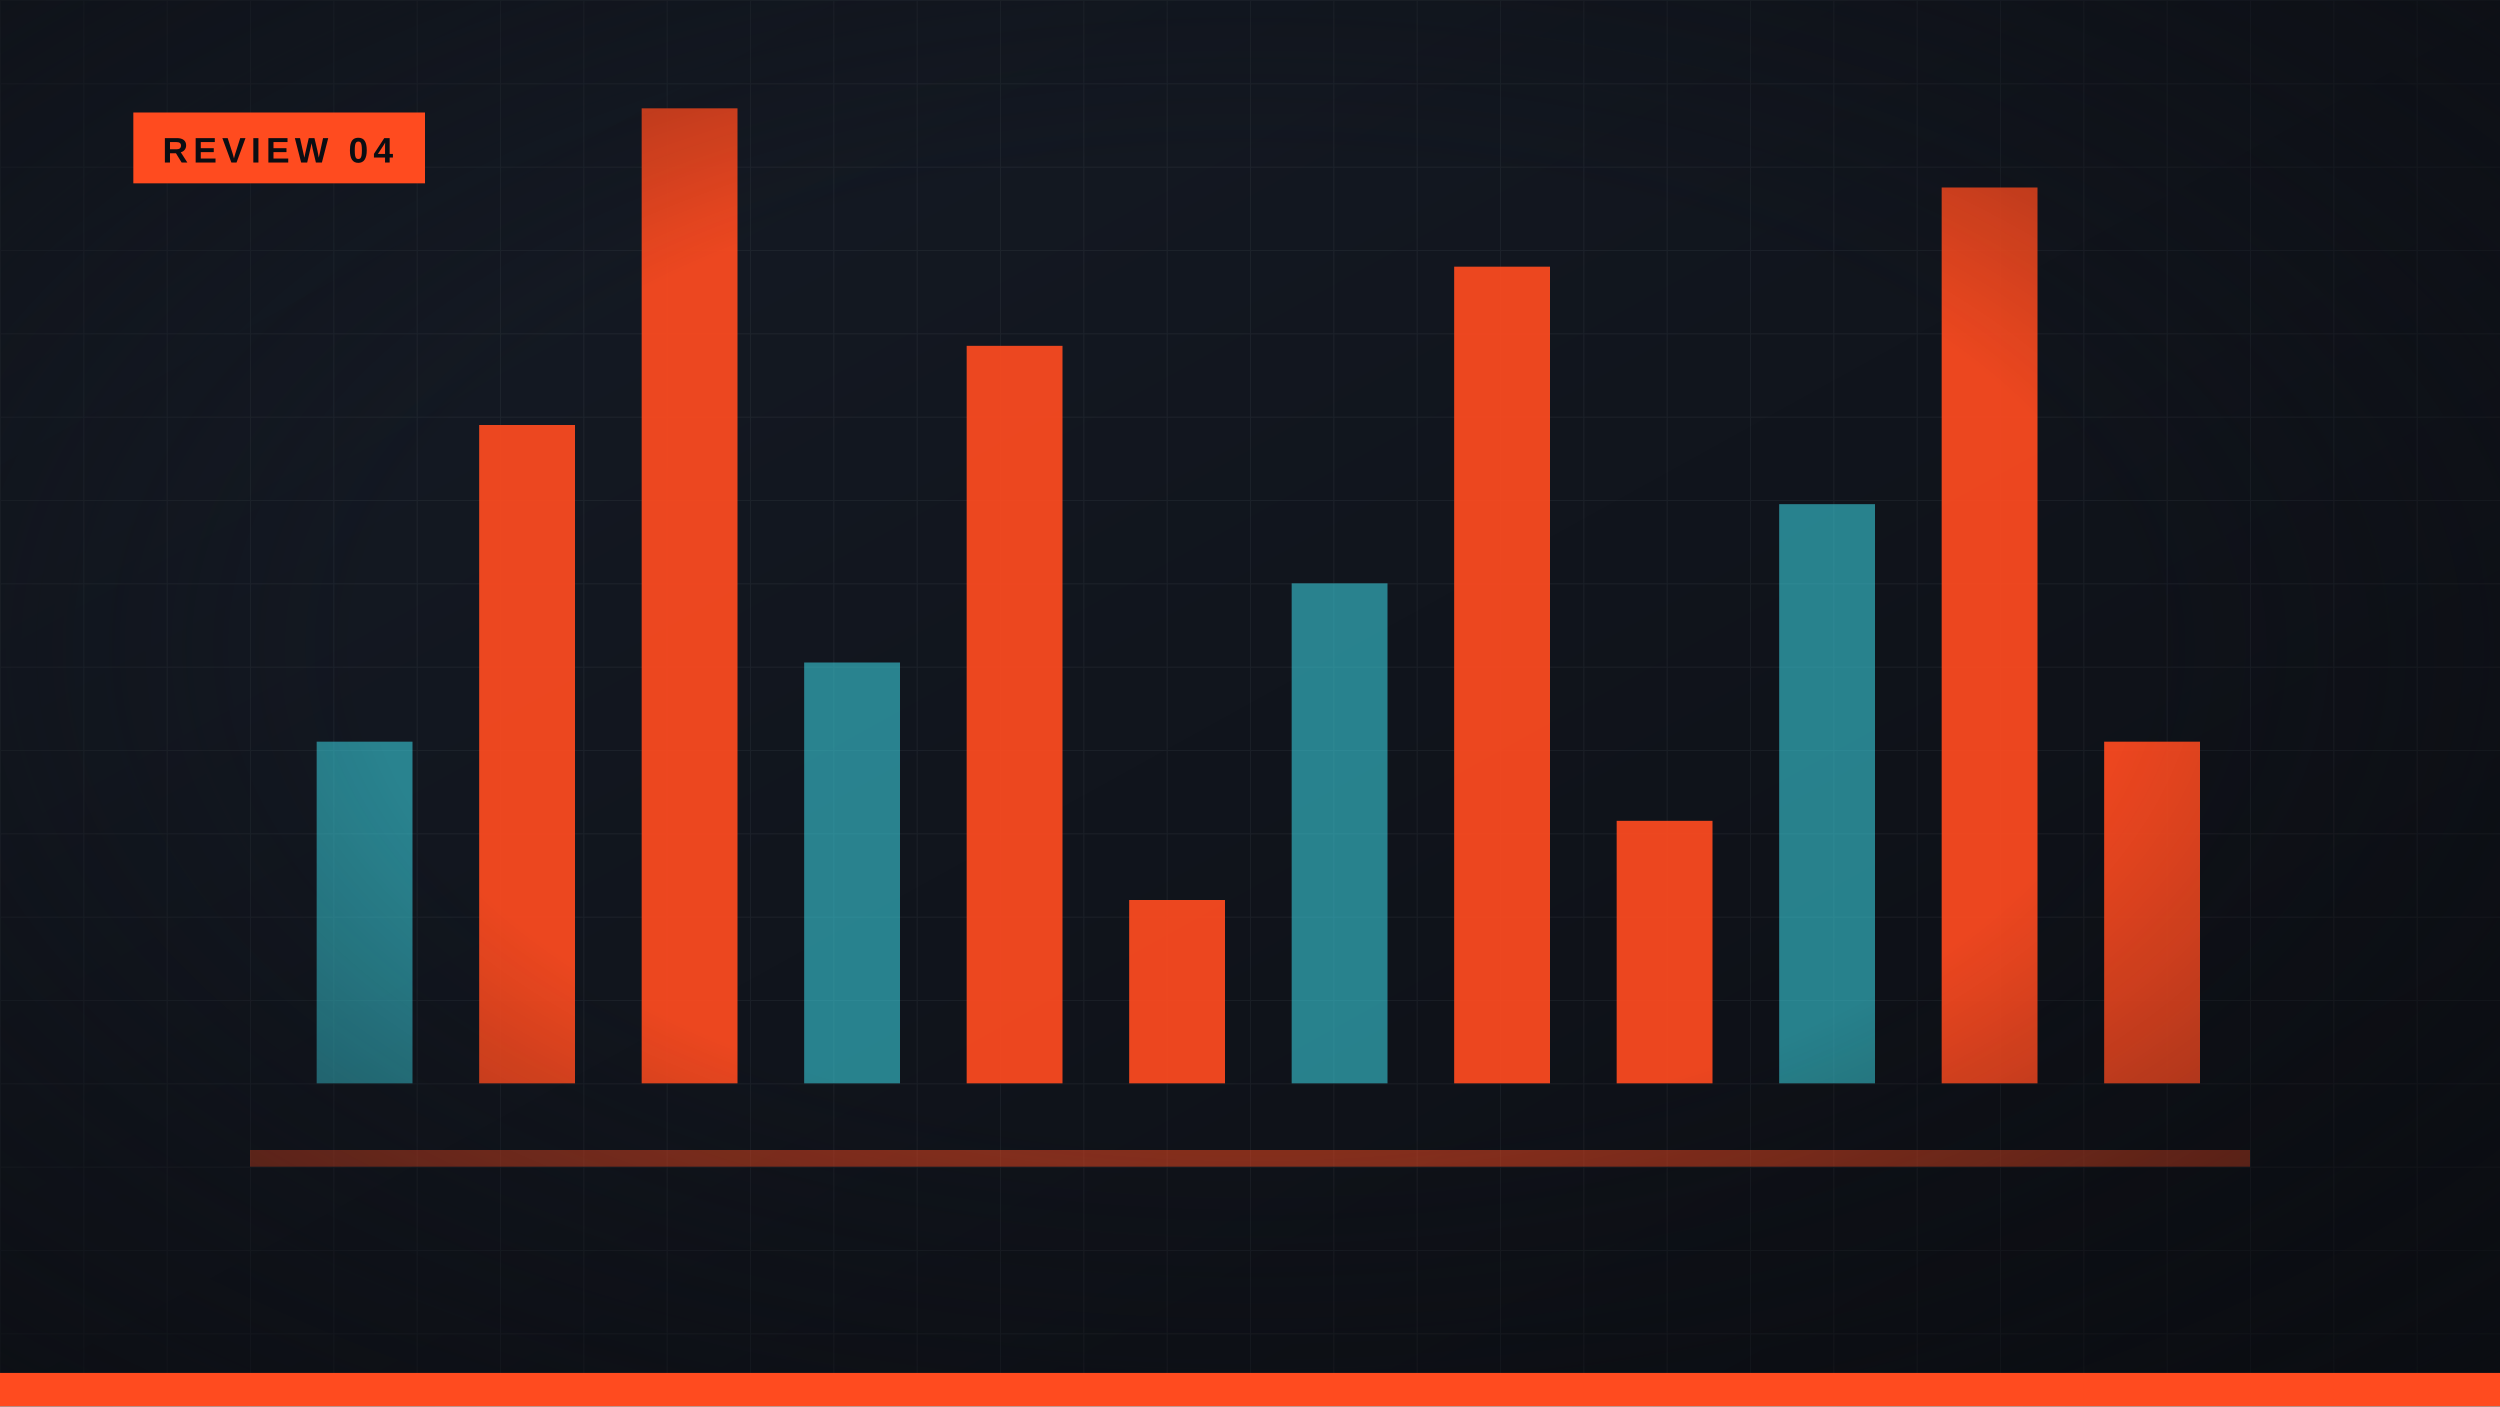
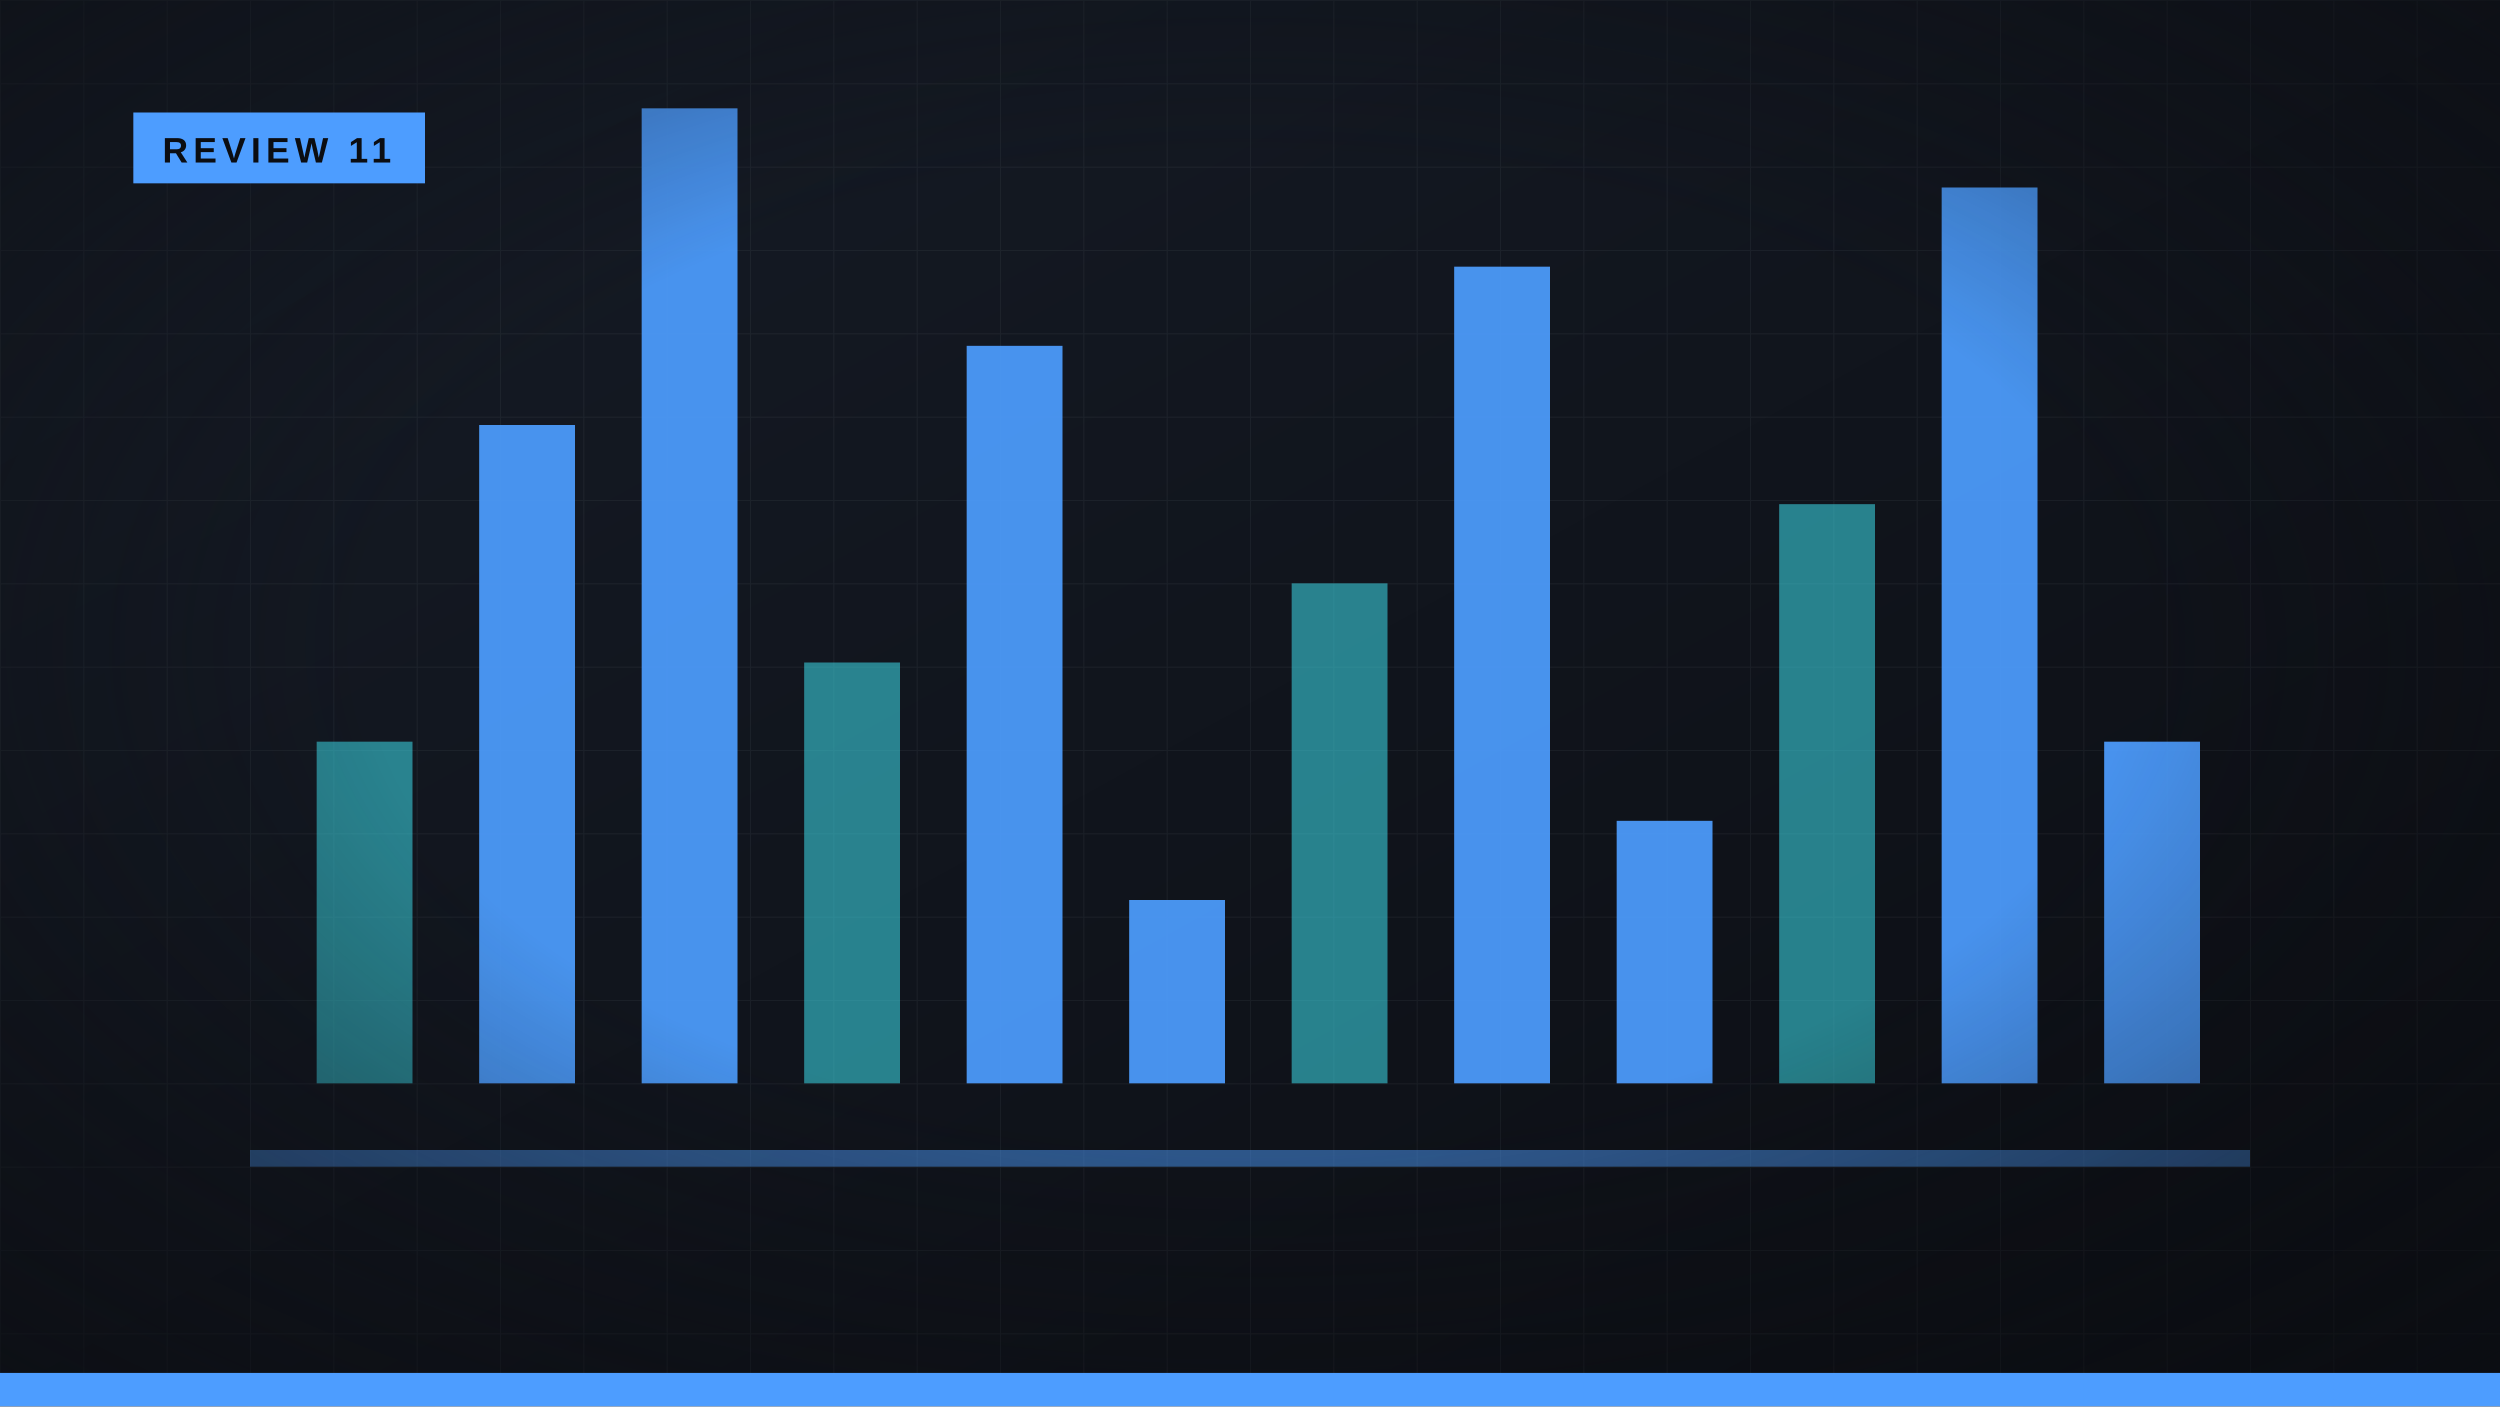
<svg xmlns="http://www.w3.org/2000/svg" viewBox="0 0 1200 675" role="img" aria-labelledby="t-morosprotocol">
  <defs>
    <linearGradient id="bg-morosprotocol" x1="0" y1="0" x2="1" y2="1">
      <stop offset="0" stop-color="#161c27" />
      <stop offset="1" stop-color="#0b0d12" />
    </linearGradient>
    <radialGradient id="fade-morosprotocol" cx="0.5" cy="0.46" r="0.78">
      <stop offset="0.45" stop-color="#0b0d12" stop-opacity="0" />
      <stop offset="1" stop-color="#0b0d12" stop-opacity="0.82" />
    </radialGradient>
    <pattern id="grid-morosprotocol" width="40" height="40" patternUnits="userSpaceOnUse">
      <path d="M40 0H0V40" fill="none" stroke="#eef1f7" stroke-opacity="0.05" stroke-width="1" />
    </pattern>
  </defs>
  <rect width="1200" height="675" fill="url(#bg-morosprotocol)" />
  <rect width="1200" height="675" fill="url(#grid-morosprotocol)" />
  <g>
    <rect x="152" y="356" width="46" height="164" fill="#3ddceb" opacity="0.55" />
-     <rect x="230" y="204" width="46" height="316" fill="#ff4b1f" opacity="0.92" />
-     <rect x="308" y="52" width="46" height="468" fill="#ff4b1f" opacity="0.92" />
+     <rect x="230" y="204" width="46" height="316" fill="#4d9dff" opacity="0.92" />
+     <rect x="308" y="52" width="46" height="468" fill="#4d9dff" opacity="0.92" />
    <rect x="386" y="318" width="46" height="202" fill="#3ddceb" opacity="0.55" />
-     <rect x="464" y="166" width="46" height="354" fill="#ff4b1f" opacity="0.92" />
-     <rect x="542" y="432" width="46" height="88" fill="#ff4b1f" opacity="0.92" />
+     <rect x="464" y="166" width="46" height="354" fill="#4d9dff" opacity="0.92" />
+     <rect x="542" y="432" width="46" height="88" fill="#4d9dff" opacity="0.92" />
    <rect x="620" y="280" width="46" height="240" fill="#3ddceb" opacity="0.55" />
-     <rect x="698" y="128" width="46" height="392" fill="#ff4b1f" opacity="0.92" />
-     <rect x="776" y="394" width="46" height="126" fill="#ff4b1f" opacity="0.92" />
+     <rect x="698" y="128" width="46" height="392" fill="#4d9dff" opacity="0.92" />
+     <rect x="776" y="394" width="46" height="126" fill="#4d9dff" opacity="0.92" />
    <rect x="854" y="242" width="46" height="278" fill="#3ddceb" opacity="0.55" />
-     <rect x="932" y="90" width="46" height="430" fill="#ff4b1f" opacity="0.92" />
-     <rect x="1010" y="356" width="46" height="164" fill="#ff4b1f" opacity="0.92" />
-     <path d="M120 556h960" stroke="#ff4b1f" stroke-width="8" opacity="0.5" />
+     <rect x="932" y="90" width="46" height="430" fill="#4d9dff" opacity="0.92" />
+     <rect x="1010" y="356" width="46" height="164" fill="#4d9dff" opacity="0.92" />
+     <path d="M120 556h960" stroke="#4d9dff" stroke-width="8" opacity="0.5" />
  </g>
  <rect width="1200" height="675" fill="url(#fade-morosprotocol)" />
-   <rect y="659" width="1200" height="16" fill="#ff4b1f" />
-   <rect x="64" y="54" width="140" height="34" fill="#ff4b1f" />
-   <text x="78" y="78" fill="#0b0d12" font-family="'Arial Black',Arial,sans-serif" font-size="17" font-weight="900" letter-spacing="2.5">REVIEW 04</text>
+   <rect y="659" width="1200" height="16" fill="#4d9dff" />
+   <rect x="64" y="54" width="140" height="34" fill="#4d9dff" />
+   <text x="78" y="78" fill="#0b0d12" font-family="'Arial Black',Arial,sans-serif" font-size="17" font-weight="900" letter-spacing="2.5">REVIEW 11</text>
</svg>
